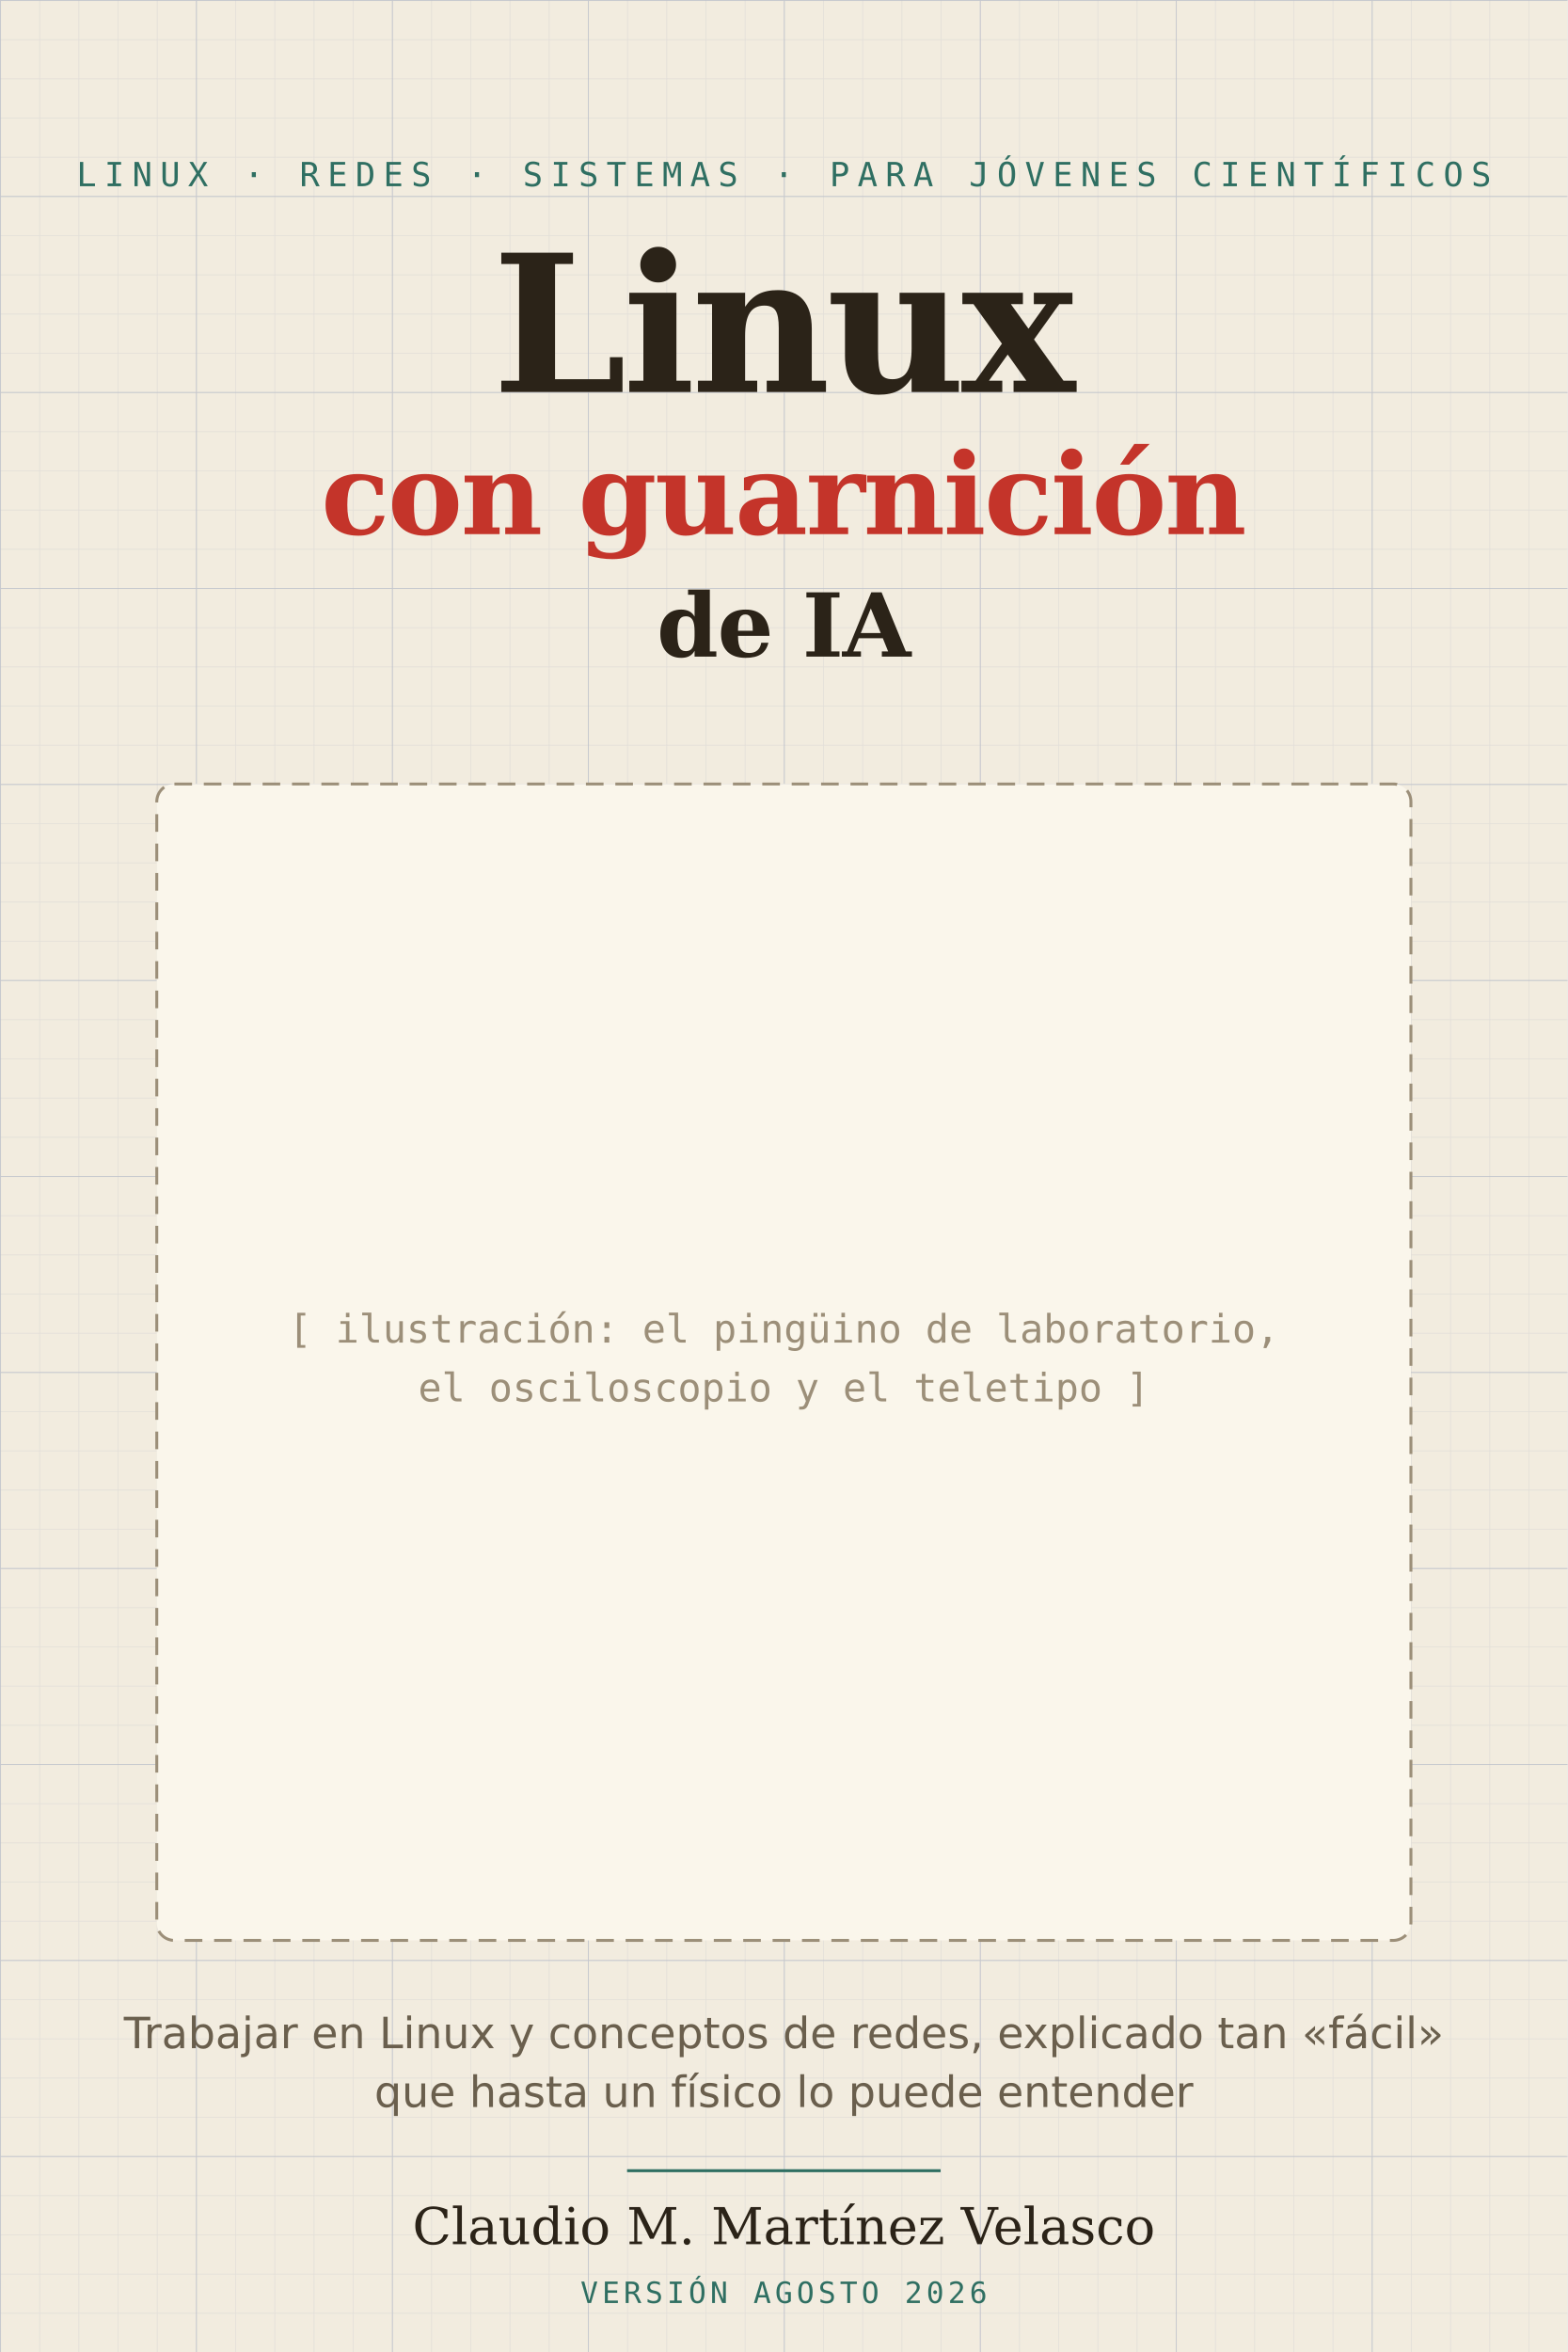
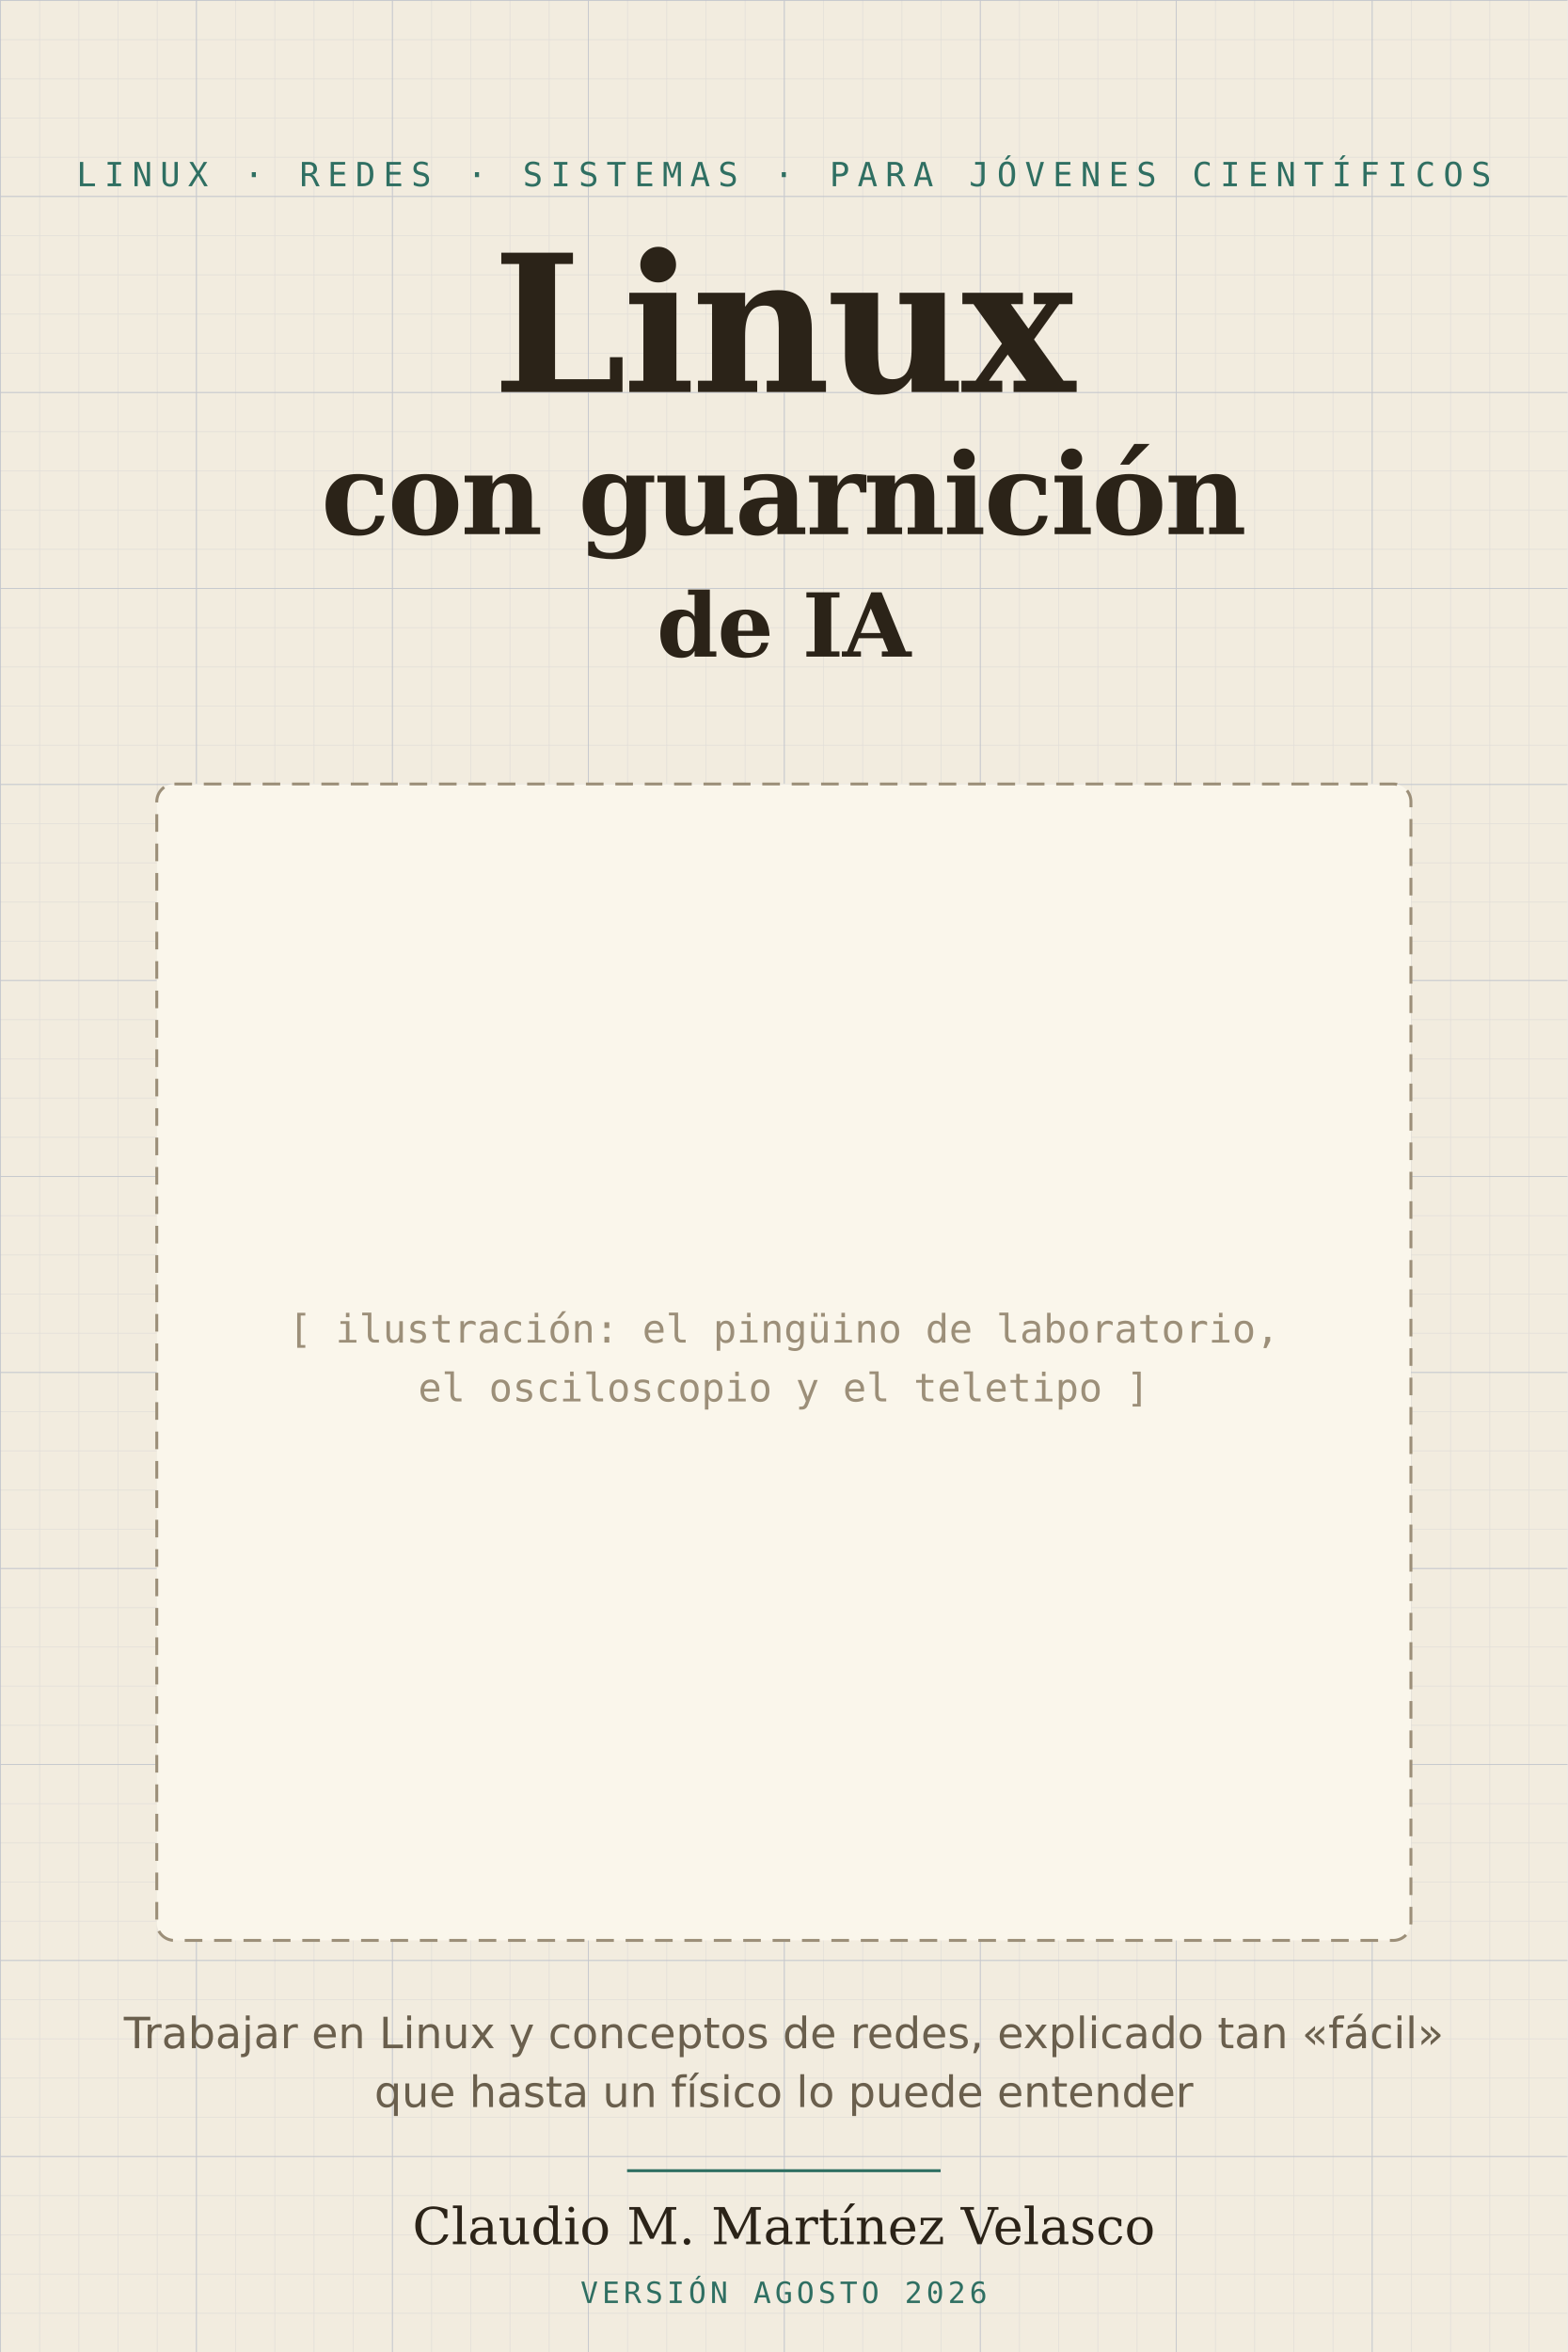
<svg xmlns="http://www.w3.org/2000/svg" viewBox="0 0 1600 2400" width="1600" height="2400">
  <defs>
    <pattern id="gridmin" width="40" height="40" patternUnits="userSpaceOnUse">
      <path d="M40 0 H0 V40" fill="none" stroke="rgba(80,105,160,0.10)" stroke-width="1.5" />
    </pattern>
    <pattern id="gridmaj" width="200" height="200" patternUnits="userSpaceOnUse">
      <path d="M200 0 H0 V200" fill="none" stroke="rgba(80,105,160,0.20)" stroke-width="2" />
    </pattern>
  </defs>
  <rect width="1600" height="2400" fill="#F2ECDF" />
  <rect width="1600" height="2400" fill="url(#gridmin)" />
  <rect width="1600" height="2400" fill="url(#gridmaj)" />
  <text x="800" y="190" font-family="IBM Plex Mono, DejaVu Sans Mono, monospace" font-size="34" letter-spacing="8" fill="#2F6F62" text-anchor="middle">LINUX · REDES · SISTEMAS · PARA JÓVENES CIENTÍFICOS</text>
  <text x="800" y="400" font-family="IBM Plex Serif, DejaVu Serif, Georgia, serif" font-size="195" font-weight="700" fill="#2B2318" text-anchor="middle" letter-spacing="-4">Linux</text>
-   <text x="800" y="545" font-family="IBM Plex Serif, DejaVu Serif, Georgia, serif" font-size="115" font-weight="700" fill="#C4342A" text-anchor="middle" letter-spacing="-2">con guarnición</text>
+   <text x="800" y="545" font-family="IBM Plex Serif, DejaVu Serif, Georgia, serif" font-size="115" font-weight="700" fill="#2B2318" text-anchor="middle" letter-spacing="-2">con guarnición</text>
  <text x="800" y="670" font-family="IBM Plex Serif, DejaVu Serif, Georgia, serif" font-size="90" font-weight="700" fill="#2B2318" text-anchor="middle" letter-spacing="-1">de IA</text>
  <rect x="160" y="800" width="1280" height="1180" rx="18" fill="#FAF6EB" stroke="#9C8F79" stroke-width="3" stroke-dasharray="18 12" />
  <text x="800" y="1370" font-family="IBM Plex Mono, DejaVu Sans Mono, monospace" font-size="40" fill="#9C8F79" text-anchor="middle">[ ilustración: el pingüino de laboratorio,</text>
  <text x="800" y="1430" font-family="IBM Plex Mono, DejaVu Sans Mono, monospace" font-size="40" fill="#9C8F79" text-anchor="middle">el osciloscopio y el teletipo ]</text>
  <text x="800" y="2090" font-family="IBM Plex Sans, DejaVu Sans, sans-serif" font-size="44" fill="#6A5F4D" text-anchor="middle">Trabajar en Linux y conceptos de redes, explicado tan «fácil»</text>
  <text x="800" y="2150" font-family="IBM Plex Sans, DejaVu Sans, sans-serif" font-size="44" fill="#6A5F4D" text-anchor="middle">que hasta un físico lo puede entender</text>
  <line x1="640" y1="2215" x2="960" y2="2215" stroke="#2F6F62" stroke-width="3" />
  <text x="800" y="2290" font-family="IBM Plex Serif, DejaVu Serif, Georgia, serif" font-size="52" fill="#2B2318" text-anchor="middle">Claudio M. Martínez Velasco</text>
  <text x="800" y="2350" font-family="IBM Plex Mono, DejaVu Sans Mono, monospace" font-size="30" letter-spacing="4" fill="#2F6F62" text-anchor="middle">VERSIÓN AGOSTO 2026</text>
</svg>
